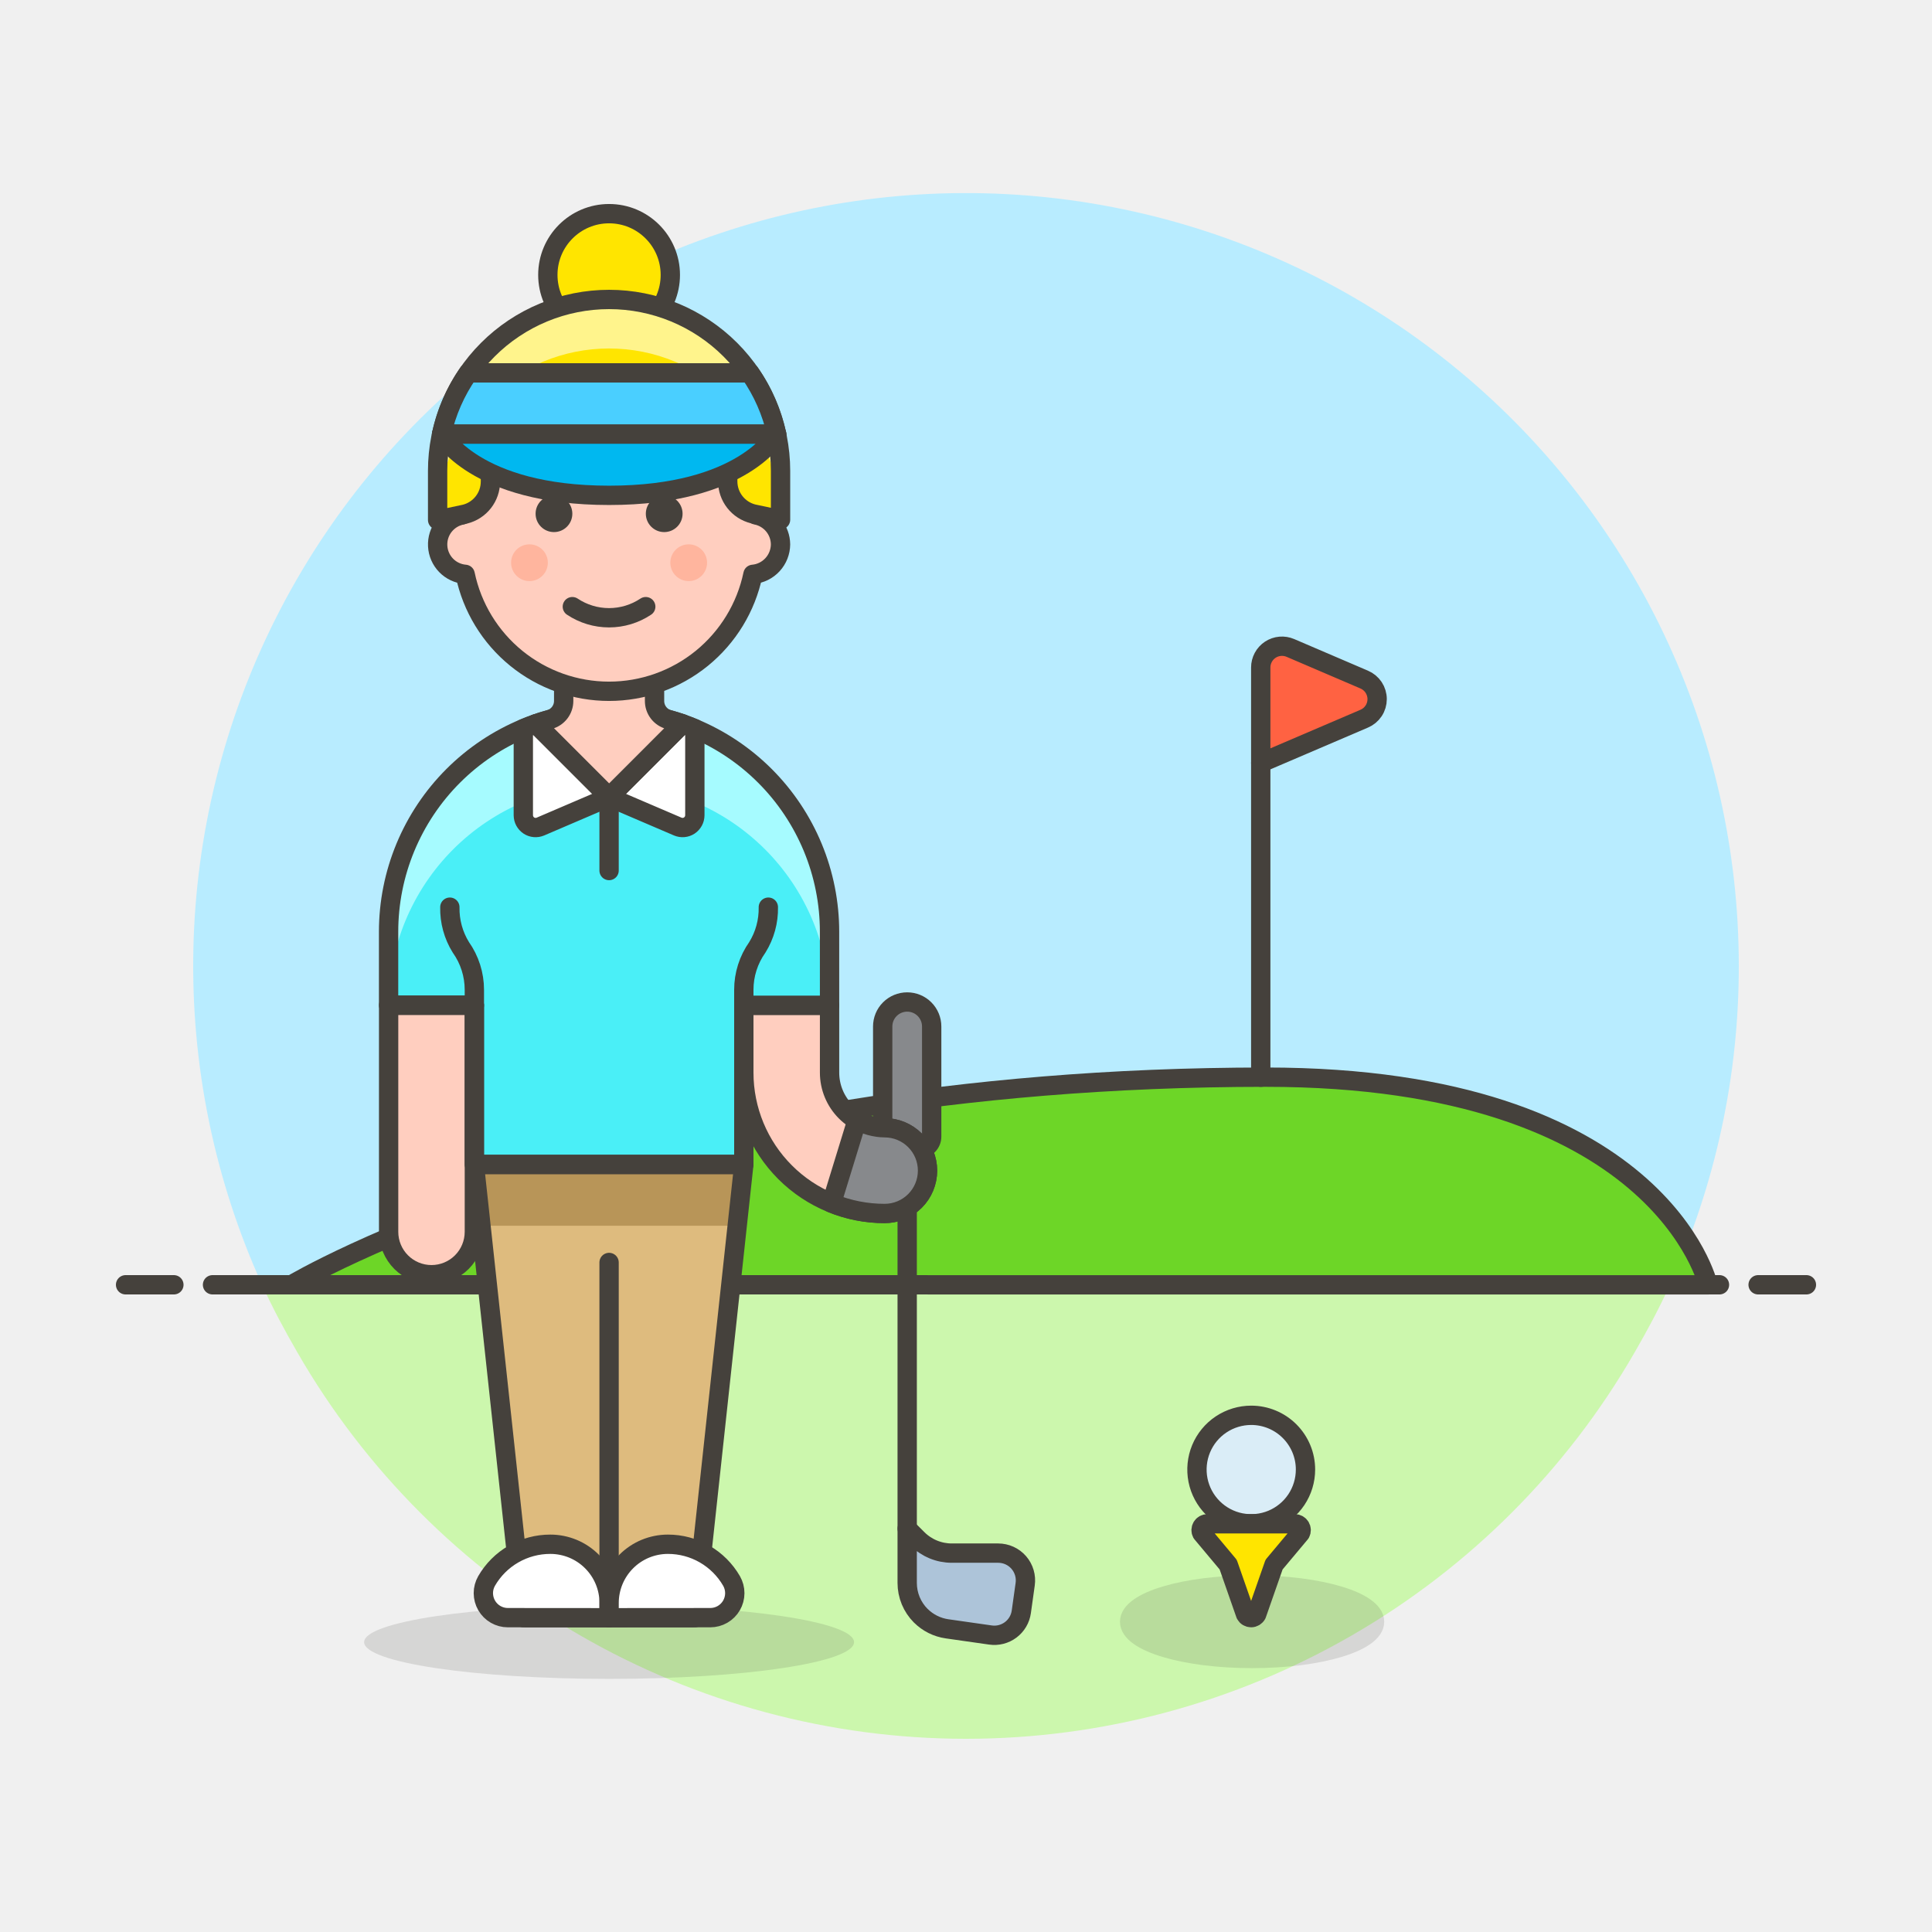
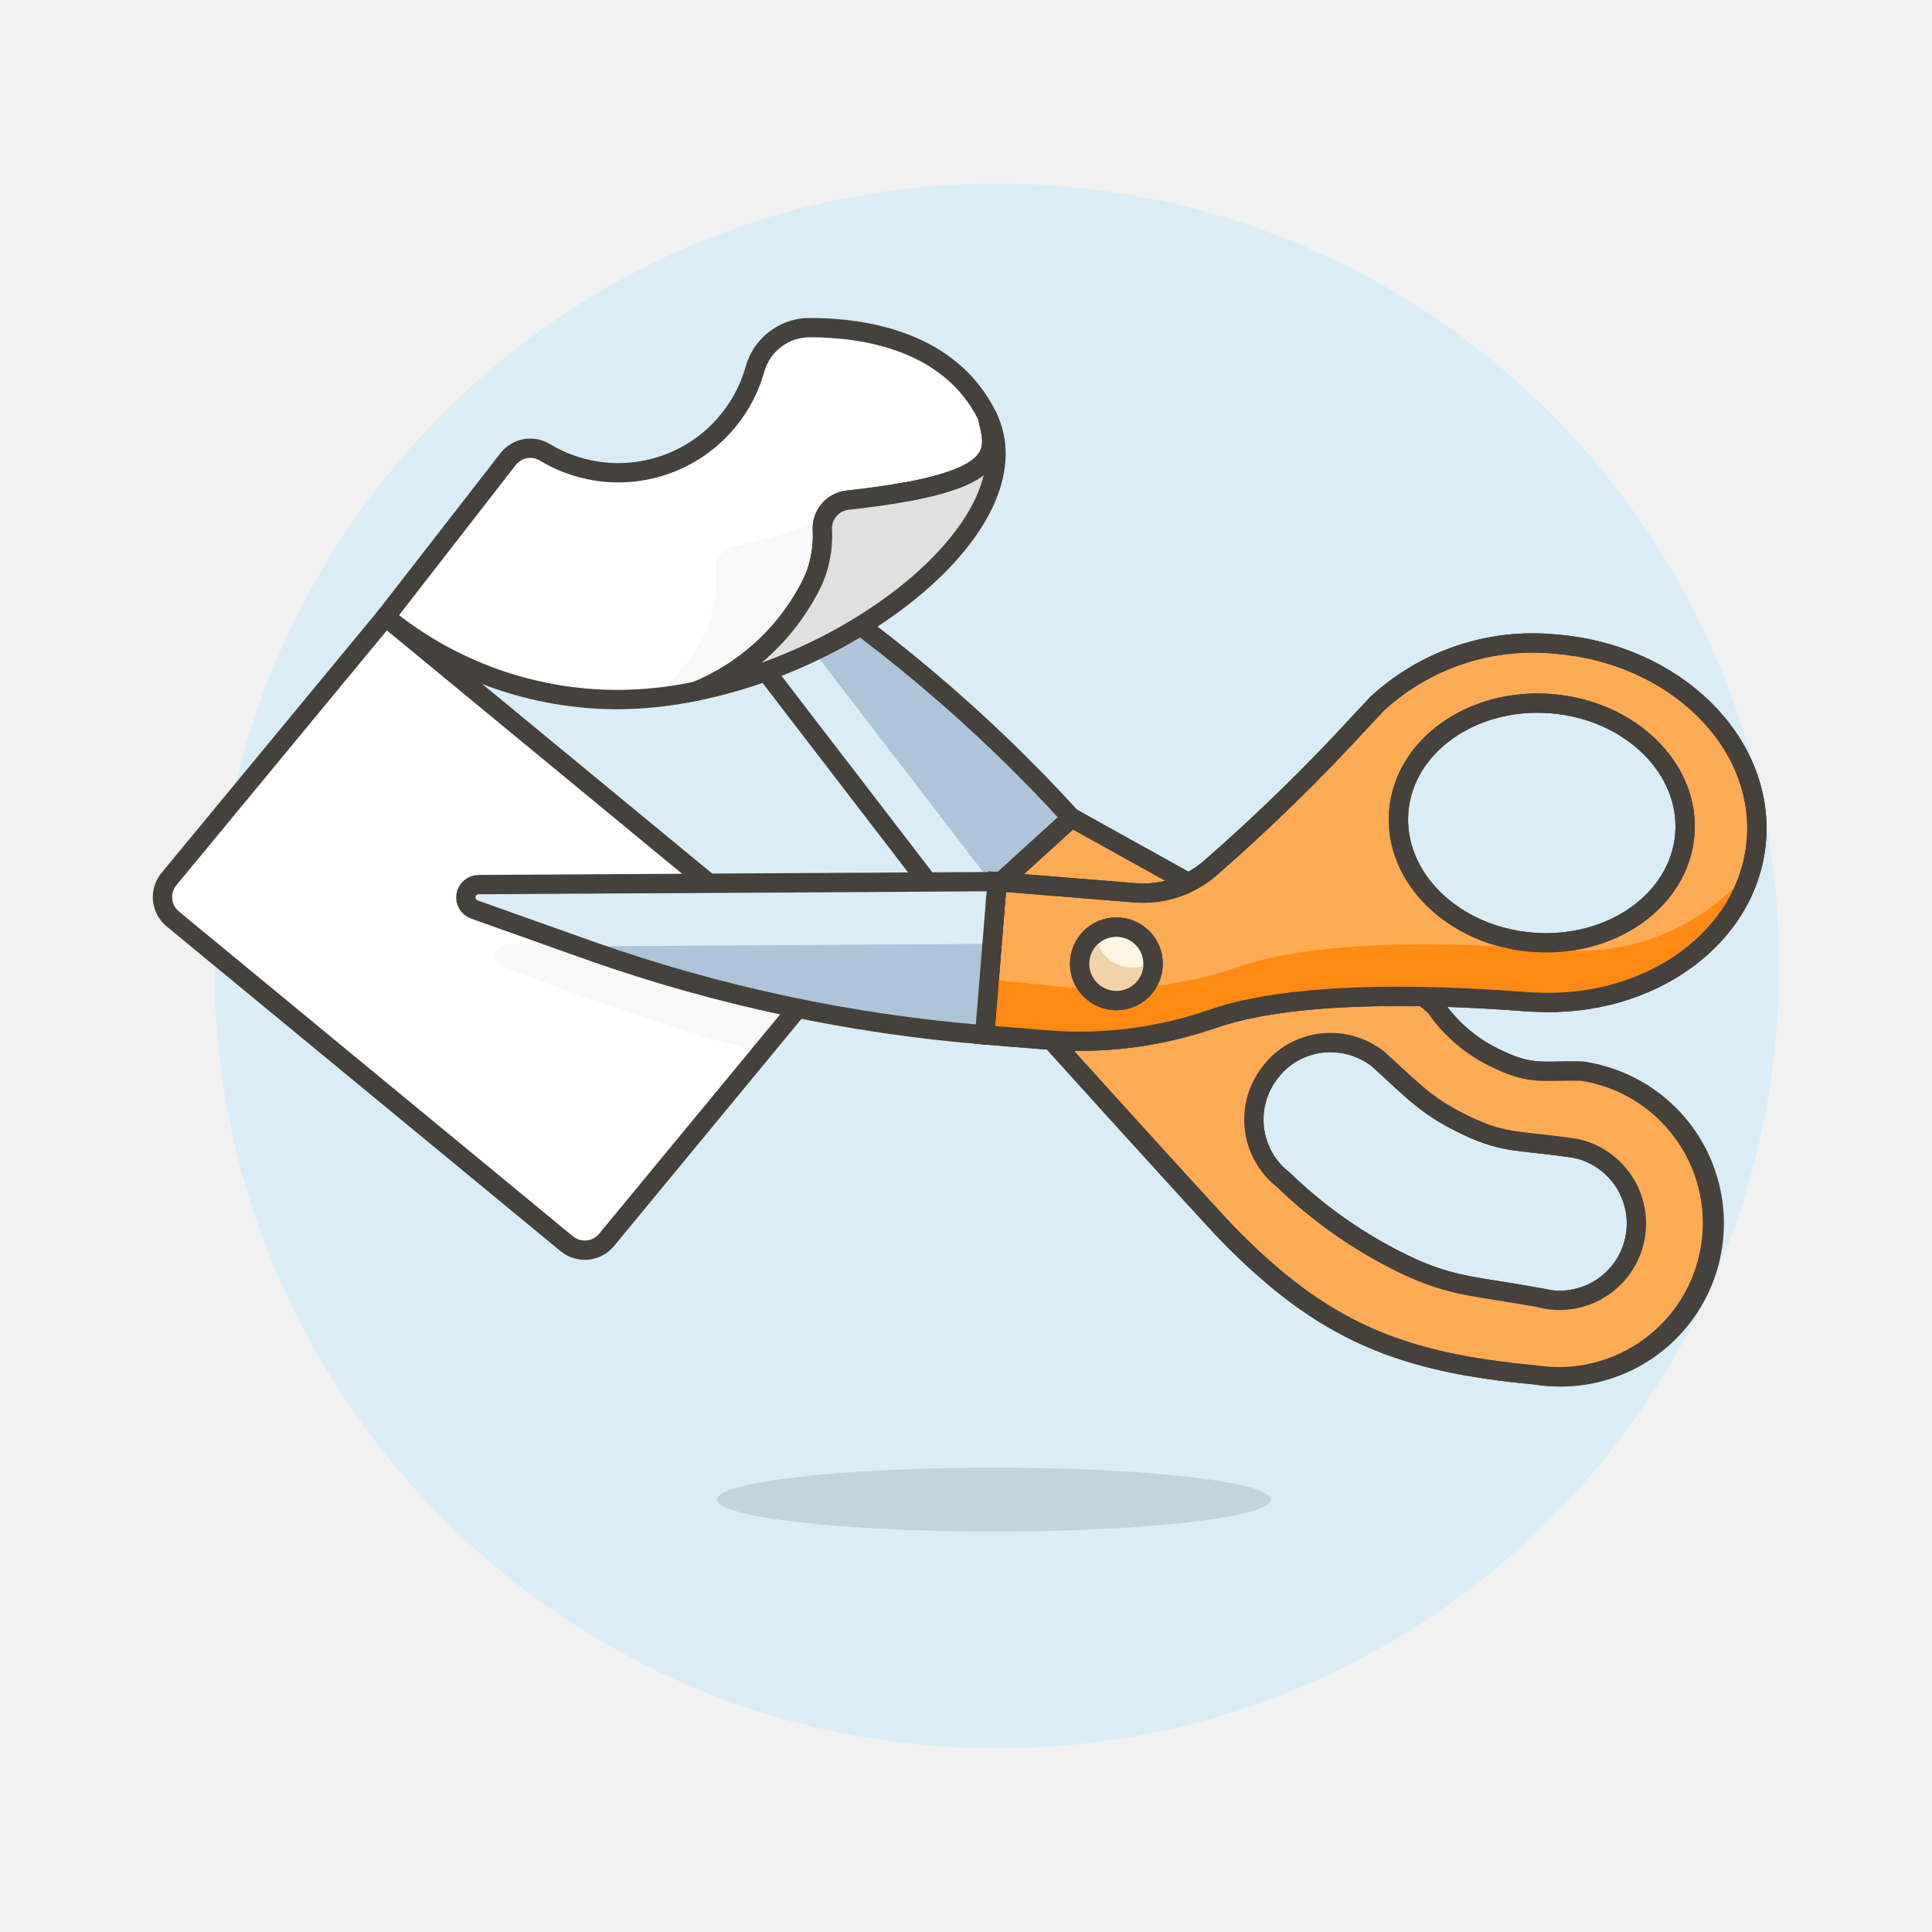
- <svg xmlns="http://www.w3.org/2000/svg" fill="none" viewBox="0 0 100 100" id="Sports-Golf-11--Streamline-Ux" height="100" width="100">
-   <path fill="#ccf7ad" d="M50 90c7.017 -0.001 13.91 -1.849 19.985 -5.36C76.061 81.129 81.104 76.079 84.608 70H15.392c3.504 6.08 8.547 11.129 14.623 14.64C36.09 88.151 42.983 89.999 50 90Z" stroke-width="1" />
-   <path fill="#ccf7ad" d="M13.564 66.5c0.546 1.2 1.17 2.363 1.828 3.5h69.216c0.658 -1.137 1.282 -2.3 1.828 -3.5H13.564Z" stroke-width="1" />
-   <path fill="#b8ecff" d="M90 50c0.001 -5.97 -1.335 -11.864 -3.909 -17.251 -2.574 -5.386 -6.321 -10.129 -10.966 -13.879 -4.645 -3.75 -10.071 -6.412 -15.879 -7.793 -5.808 -1.38 -11.851 -1.443 -17.687 -0.183 -5.835 1.26 -11.315 3.81 -16.037 7.463 -4.722 3.653 -8.566 8.317 -11.25 13.649 -2.685 5.332 -4.142 11.198 -4.264 17.166 -0.123 5.969 1.092 11.889 3.556 17.327h72.872C88.789 61.318 90.005 55.691 90 50Z" stroke-width="1" />
-   <path stroke="#45413c" stroke-linecap="round" stroke-linejoin="round" d="M11 66.5h78" stroke-width="1" />
-   <path stroke="#45413c" stroke-linecap="round" stroke-linejoin="round" d="M6.5 66.5H9" stroke-width="1" />
-   <path stroke="#45413c" stroke-linecap="round" stroke-linejoin="round" d="M91 66.5h2.5" stroke-width="1" />
-   <path fill="#6dd627" stroke="#45413c" stroke-linecap="round" stroke-linejoin="round" d="M15.092 66.5s17.915 -10.746 50.439 -10.746c20.4 0 22.877 10.749 22.877 10.749L15.092 66.5Z" stroke-width="1" />
-   <path stroke="#45413c" stroke-linecap="round" stroke-linejoin="round" d="M65.256 55.754V39.492" stroke-width="1" />
-   <path fill="#ff6242" stroke="#45413c" stroke-linecap="round" stroke-linejoin="round" d="M65.256 34.549v4.943l5.353 -2.292c0.199 -0.084 0.369 -0.225 0.489 -0.405 0.12 -0.18 0.183 -0.392 0.183 -0.608s-0.064 -0.428 -0.183 -0.608c-0.12 -0.18 -0.29 -0.321 -0.489 -0.405l-3.817 -1.636c-0.168 -0.072 -0.35 -0.102 -0.532 -0.086 -0.182 0.016 -0.357 0.077 -0.509 0.177 -0.152 0.1 -0.277 0.237 -0.364 0.398 -0.086 0.161 -0.132 0.34 -0.131 0.523Z" stroke-width="1" />
-   <path fill="#daedf7" stroke="#45413c" stroke-linecap="round" stroke-linejoin="round" d="M67.572 76.063c0 0.556 -0.165 1.099 -0.473 1.561 -0.309 0.462 -0.748 0.822 -1.261 1.035 -0.513 0.212 -1.078 0.268 -1.623 0.16 -0.545 -0.108 -1.045 -0.376 -1.438 -0.769 -0.393 -0.393 -0.66 -0.893 -0.769 -1.438 -0.108 -0.545 -0.052 -1.11 0.16 -1.623 0.213 -0.513 0.573 -0.952 1.035 -1.26 0.462 -0.308 1.005 -0.473 1.561 -0.473 0.369 0 0.734 0.073 1.075 0.214 0.341 0.141 0.65 0.348 0.911 0.609 0.261 0.261 0.468 0.571 0.609 0.911 0.141 0.341 0.214 0.706 0.213 1.075v0Z" stroke-width="1" />
-   <path fill="#45413c" stroke="#45413c" stroke-miterlimit="10" d="M64.808 85.843c3.501 0 6.339 -0.852 6.339 -1.902 0 -1.05 -2.838 -1.902 -6.339 -1.902 -3.501 0 -6.339 0.852 -6.339 1.902 0 1.05 2.838 1.902 6.339 1.902Z" opacity=".15" stroke-width="1" />
-   <path stroke="#45413c" stroke-linecap="round" stroke-linejoin="round" d="M46.956 79.122V59.47" stroke-width="1" />
-   <path fill="#87898c" stroke="#45413c" stroke-linecap="round" stroke-linejoin="round" d="M46.956 51.863c-0.336 0 -0.659 0.134 -0.897 0.371 -0.238 0.238 -0.371 0.56 -0.371 0.897v5.7c0 0.168 0.067 0.329 0.186 0.448 0.119 0.119 0.28 0.186 0.448 0.186h1.268c0.168 0 0.329 -0.067 0.448 -0.186 0.119 -0.119 0.186 -0.28 0.186 -0.448v-5.7c0 -0.336 -0.134 -0.659 -0.371 -0.897 -0.238 -0.238 -0.56 -0.371 -0.897 -0.371v0Z" stroke-width="1" />
-   <path fill="#adc4d9" stroke="#45413c" stroke-linecap="round" stroke-linejoin="round" d="M47.659 83.628c0.367 0.367 0.843 0.605 1.357 0.679l2.248 0.321c0.184 0.027 0.371 0.017 0.551 -0.029 0.18 -0.046 0.349 -0.127 0.498 -0.238 0.149 -0.112 0.274 -0.251 0.368 -0.411 0.095 -0.16 0.156 -0.337 0.182 -0.521l0.2 -1.428c0.029 -0.201 0.014 -0.405 -0.043 -0.599 -0.057 -0.194 -0.155 -0.374 -0.288 -0.527 -0.133 -0.153 -0.297 -0.276 -0.481 -0.359 -0.184 -0.084 -0.385 -0.127 -0.587 -0.127h-2.401c-0.33 0 -0.656 -0.065 -0.96 -0.191s-0.581 -0.311 -0.814 -0.544l-0.533 -0.533v2.81c-0 0.315 0.062 0.628 0.182 0.919 0.121 0.291 0.297 0.556 0.52 0.779v0Z" stroke-width="1" />
-   <path fill="#ffcebf" stroke="#45413c" stroke-linecap="round" stroke-linejoin="round" d="M38.5 52.033h4.438v3.486c0 0.375 0.074 0.746 0.217 1.092 0.143 0.346 0.353 0.661 0.618 0.926 0.265 0.265 0.58 0.475 0.926 0.618 0.346 0.143 0.717 0.217 1.092 0.217v0c0.588 0 1.153 0.234 1.568 0.65 0.416 0.416 0.65 0.98 0.65 1.569v0c0 0.589 -0.234 1.153 -0.65 1.569 -0.416 0.416 -0.981 0.65 -1.569 0.65v0c-1.933 -0 -3.788 -0.768 -5.155 -2.136C39.268 59.307 38.5 57.453 38.5 55.519v-3.486Z" stroke-width="1" />
-   <path fill="#87898c" stroke="#45413c" stroke-linecap="round" stroke-linejoin="round" d="M45.79 58.372c-0.503 -0.004 -0.995 -0.143 -1.427 -0.4l-1.321 4.298c0.872 0.357 1.806 0.54 2.748 0.54 0.589 0 1.153 -0.234 1.569 -0.65 0.416 -0.416 0.65 -0.981 0.65 -1.569 0 -0.589 -0.234 -1.153 -0.65 -1.569 -0.416 -0.416 -0.981 -0.65 -1.569 -0.65v0Z" stroke-width="1" />
-   <path fill="#4aeff7" d="M42.937 48.229c0 -1.498 -0.295 -2.982 -0.869 -4.367 -0.574 -1.384 -1.414 -2.642 -2.474 -3.702 -1.06 -1.06 -2.318 -1.9 -3.702 -2.474 -1.385 -0.573 -2.868 -0.869 -4.367 -0.869 -1.498 0 -2.982 0.295 -4.367 0.869 -1.385 0.574 -2.642 1.414 -3.702 2.474 -1.06 1.06 -1.9 2.318 -2.474 3.702 -0.574 1.385 -0.869 2.868 -0.869 4.367v3.8h4.438v8.241H38.5v-8.237h4.438l-0.001 -3.804Z" stroke-width="1" />
-   <path fill="#debb7e" d="m24.553 60.274 2.535 23.456h8.876L38.5 60.274H24.553Z" stroke-width="1" />
-   <path fill="#b89558" d="m38.157 63.444 0.343 -3.17H24.553l0.342 3.17h13.262Z" stroke-width="1" />
-   <path stroke="#45413c" stroke-linecap="round" stroke-linejoin="round" d="m24.553 60.274 2.535 23.456h8.876L38.5 60.274H24.553Z" stroke-width="1" />
-   <path fill="#ffcebf" stroke="#45413c" stroke-linecap="round" stroke-linejoin="round" d="M20.115 52.033V63.76c0 0.589 0.234 1.153 0.65 1.569 0.416 0.416 0.981 0.65 1.569 0.65 0.589 0 1.153 -0.234 1.569 -0.65 0.416 -0.416 0.65 -0.981 0.65 -1.569V52.033h-4.438Z" stroke-width="1" />
-   <path fill="#a6fbff" d="M31.526 36.818c-3.026 0 -5.929 1.202 -8.069 3.342 -2.14 2.14 -3.342 5.042 -3.342 8.069v3.8c0 -1.498 0.295 -2.982 0.869 -4.367 0.574 -1.384 1.414 -2.642 2.474 -3.702 1.06 -1.06 2.317 -1.9 3.702 -2.474 1.384 -0.573 2.868 -0.869 4.367 -0.869 1.498 0 2.982 0.295 4.367 0.869 1.384 0.574 2.642 1.414 3.702 2.474 1.06 1.06 1.9 2.318 2.474 3.702 0.573 1.385 0.869 2.868 0.869 4.367v-3.8c0 -3.026 -1.202 -5.929 -3.342 -8.069 -2.14 -2.14 -5.042 -3.342 -8.069 -3.342Z" stroke-width="1" />
-   <path stroke="#45413c" stroke-linecap="round" stroke-linejoin="round" d="M42.937 48.229c0 -1.498 -0.295 -2.982 -0.869 -4.367 -0.574 -1.384 -1.414 -2.642 -2.474 -3.702 -1.06 -1.06 -2.318 -1.9 -3.702 -2.474 -1.385 -0.573 -2.868 -0.869 -4.367 -0.869 -1.498 0 -2.982 0.295 -4.367 0.869 -1.385 0.574 -2.642 1.414 -3.702 2.474 -1.06 1.06 -1.9 2.318 -2.474 3.702 -0.574 1.385 -0.869 2.868 -0.869 4.367v3.8h4.438v8.241H38.5v-8.237h4.438l-0.001 -3.804Z" stroke-width="1" />
-   <path stroke="#45413c" stroke-linecap="round" stroke-linejoin="round" d="M24.553 52.033v-0.8c0 -0.788 -0.244 -1.557 -0.7 -2.2 -0.386 -0.623 -0.584 -1.345 -0.569 -2.078" stroke-width="1" />
-   <path stroke="#45413c" stroke-linecap="round" stroke-linejoin="round" d="M38.5 52.033v-0.8c-0.001 -0.788 0.244 -1.557 0.7 -2.2 0.386 -0.623 0.584 -1.345 0.569 -2.078" stroke-width="1" />
-   <path fill="#45413c" d="M31.526 86.899c7.002 0 12.679 -0.852 12.679 -1.902 0 -1.05 -5.677 -1.902 -12.679 -1.902 -7.002 0 -12.679 0.852 -12.679 1.902 0 1.05 5.677 1.902 12.679 1.902Z" opacity=".15" stroke-width="1" />
-   <path stroke="#45413c" stroke-linecap="round" stroke-linejoin="round" d="M31.526 65.345V83.73" stroke-width="1" />
-   <path fill="#ffffff" stroke="#45413c" stroke-linecap="round" stroke-linejoin="round" d="M26.286 83.73c-0.222 -0 -0.441 -0.059 -0.633 -0.17 -0.193 -0.111 -0.352 -0.271 -0.464 -0.463 -0.111 -0.192 -0.17 -0.411 -0.171 -0.633 -0.001 -0.222 0.058 -0.441 0.168 -0.634 0.334 -0.579 0.815 -1.06 1.395 -1.393 0.58 -0.334 1.237 -0.508 1.905 -0.507 0.4 -0 0.795 0.079 1.165 0.231 0.369 0.153 0.705 0.377 0.987 0.66 0.283 0.283 0.507 0.618 0.66 0.987 0.153 0.369 0.232 0.765 0.231 1.165v0.761l-5.243 -0.004Z" stroke-width="1" />
-   <path fill="#ffffff" stroke="#45413c" stroke-linecap="round" stroke-linejoin="round" d="M36.765 83.73c0.222 -0 0.441 -0.059 0.633 -0.17 0.193 -0.111 0.352 -0.271 0.464 -0.463 0.111 -0.192 0.17 -0.411 0.171 -0.633 0.001 -0.222 -0.058 -0.441 -0.168 -0.634 -0.334 -0.578 -0.814 -1.058 -1.393 -1.392 -0.579 -0.334 -1.235 -0.509 -1.902 -0.508 -0.4 -0 -0.795 0.079 -1.165 0.231 -0.369 0.153 -0.705 0.377 -0.987 0.66 -0.283 0.283 -0.507 0.618 -0.66 0.987 -0.153 0.369 -0.232 0.765 -0.231 1.165v0.761l5.238 -0.004Z" stroke-width="1" />
-   <path fill="#ffffff" stroke="#45413c" stroke-linecap="round" stroke-linejoin="round" d="M27.088 42.2c0 0.105 0.026 0.208 0.076 0.3 0.05 0.092 0.122 0.171 0.209 0.229 0.088 0.058 0.188 0.093 0.292 0.102 0.104 0.009 0.21 -0.007 0.306 -0.048l3.554 -1.523 -3.792 -3.792c-0.218 0.077 -0.434 0.16 -0.646 0.249V42.2Z" stroke-width="1" />
-   <path fill="#ffffff" stroke="#45413c" stroke-linecap="round" stroke-linejoin="round" d="M35.964 42.2c-0 0.105 -0.026 0.208 -0.076 0.3 -0.05 0.092 -0.122 0.171 -0.209 0.229 -0.088 0.058 -0.188 0.093 -0.292 0.102 -0.104 0.009 -0.21 -0.007 -0.306 -0.048l-3.554 -1.523 3.792 -3.792c0.218 0.077 0.434 0.16 0.646 0.249V42.2Z" stroke-width="1" />
-   <path stroke="#45413c" stroke-linecap="round" stroke-linejoin="round" d="M31.526 45.059v-3.803" stroke-width="1" />
-   <path fill="#ffcebf" stroke="#45413c" stroke-linecap="round" stroke-linejoin="round" d="M34.617 37.248c-0.212 -0.058 -0.4 -0.184 -0.533 -0.358 -0.134 -0.175 -0.205 -0.389 -0.205 -0.609v-2.8h-4.703v2.8c-0 0.22 -0.073 0.433 -0.206 0.607 -0.134 0.174 -0.321 0.3 -0.533 0.357 -0.236 0.064 -0.47 0.136 -0.7 0.216l3.792 3.792 3.792 -3.792c-0.233 -0.078 -0.467 -0.149 -0.704 -0.213Z" stroke-width="1" />
-   <path fill="#ffcebf" stroke="#45413c" stroke-linecap="round" stroke-linejoin="round" d="M40.4 28.175c-0.003 -0.361 -0.131 -0.71 -0.362 -0.987 -0.231 -0.277 -0.551 -0.466 -0.906 -0.534v-1.015c0 -2.018 -0.801 -3.952 -2.228 -5.379 -1.427 -1.427 -3.361 -2.228 -5.379 -2.228 -2.018 0 -3.952 0.801 -5.379 2.228 -1.427 1.427 -2.228 3.361 -2.228 5.379v1.015c-0.369 0.07 -0.701 0.271 -0.934 0.566 -0.232 0.295 -0.35 0.665 -0.33 1.041 0.019 0.375 0.175 0.731 0.436 1.001 0.262 0.27 0.613 0.435 0.987 0.466 0.357 1.711 1.292 3.247 2.649 4.349 1.356 1.102 3.051 1.704 4.799 1.704 1.748 0 3.442 -0.602 4.799 -1.704 1.356 -1.103 2.292 -2.638 2.649 -4.349 0.388 -0.035 0.75 -0.214 1.013 -0.501 0.264 -0.287 0.411 -0.662 0.414 -1.052v0Z" stroke-width="1" />
-   <path fill="#ffb59e" d="M27.405 30.077c0.525 0 0.951 -0.426 0.951 -0.951 0 -0.525 -0.426 -0.951 -0.951 -0.951 -0.525 0 -0.951 0.426 -0.951 0.951 0 0.525 0.426 0.951 0.951 0.951Z" stroke-width="1" />
-   <path fill="#ffb59e" d="M35.647 30.077c0.525 0 0.951 -0.426 0.951 -0.951 0 -0.525 -0.426 -0.951 -0.951 -0.951 -0.525 0 -0.951 0.426 -0.951 0.951 0 0.525 0.426 0.951 0.951 0.951Z" stroke-width="1" />
-   <path stroke="#45413c" stroke-linecap="round" stroke-linejoin="round" d="M29.624 31.4c0.563 0.375 1.224 0.575 1.9 0.575 0.676 0 1.337 -0.2 1.9 -0.575" stroke-width="1" />
-   <path fill="#45413c" d="M28.673 27.541c0.525 0 0.951 -0.426 0.951 -0.951 0 -0.525 -0.426 -0.951 -0.951 -0.951 -0.525 0 -0.951 0.426 -0.951 0.951 0 0.525 0.426 0.951 0.951 0.951Z" stroke-width="1" />
-   <path fill="#45413c" d="M34.379 27.541c0.525 0 0.951 -0.426 0.951 -0.951 0 -0.525 -0.426 -0.951 -0.951 -0.951 -0.525 0 -0.951 0.426 -0.951 0.951 0 0.525 0.426 0.951 0.951 0.951Z" stroke-width="1" />
-   <path fill="#ffe500" stroke="#45413c" stroke-linecap="round" stroke-linejoin="round" d="M31.526 17.399c1.751 0 3.17 -1.419 3.17 -3.17s-1.419 -3.17 -3.17 -3.17c-1.751 0 -3.17 1.419 -3.17 3.17s1.419 3.17 3.17 3.17Z" stroke-width="1" />
-   <path fill="#ffe500" d="M31.526 15.5c-1.166 0 -2.32 0.23 -3.397 0.676 -1.077 0.446 -2.055 1.1 -2.879 1.924 -0.824 0.824 -1.478 1.803 -1.924 2.88 -0.446 1.077 -0.675 2.231 -0.675 3.397v2.535l1.417 -0.3c0.376 -0.094 0.71 -0.311 0.949 -0.617 0.239 -0.306 0.368 -0.682 0.368 -1.07V23.1c0.001 -0.613 0.245 -1.201 0.679 -1.635 0.434 -0.433 1.022 -0.677 1.636 -0.676 1.29 0 2.252 0.544 3.826 1.268 1.574 -0.724 2.536 -1.268 3.826 -1.268 0.613 -0 1.202 0.243 1.636 0.676 0.434 0.433 0.678 1.021 0.679 1.635v1.812c-0 0.388 0.129 0.765 0.368 1.071 0.239 0.306 0.573 0.523 0.949 0.617l1.417 0.3v-2.528c-0.001 -2.353 -0.936 -4.61 -2.6 -6.274C36.136 16.435 33.879 15.5 31.526 15.5Z" stroke-width="1" />
-   <path fill="#fff48c" d="M31.526 15.5c-1.166 0 -2.32 0.23 -3.397 0.676 -1.077 0.446 -2.055 1.1 -2.879 1.924 -0.824 0.824 -1.478 1.803 -1.924 2.88 -0.446 1.077 -0.675 2.231 -0.675 3.397v2.535c0 -2.354 0.935 -4.611 2.599 -6.276 1.664 -1.664 3.922 -2.599 6.276 -2.599 2.354 0 4.611 0.935 6.276 2.599 1.664 1.664 2.599 3.922 2.599 6.276v-2.539c-0.001 -2.353 -0.936 -4.61 -2.6 -6.274C36.136 16.435 33.879 15.5 31.526 15.5Z" stroke-width="1" />
-   <path stroke="#45413c" stroke-linecap="round" stroke-linejoin="round" d="M31.526 15.5c-1.166 0 -2.32 0.23 -3.397 0.676 -1.077 0.446 -2.055 1.1 -2.879 1.924 -0.824 0.824 -1.478 1.803 -1.924 2.88 -0.446 1.077 -0.675 2.231 -0.675 3.397v2.535l1.417 -0.3c0.376 -0.094 0.71 -0.311 0.949 -0.617 0.239 -0.306 0.368 -0.682 0.368 -1.07V23.1c0.001 -0.613 0.245 -1.201 0.679 -1.635 0.434 -0.433 1.022 -0.677 1.636 -0.676 1.29 0 2.252 0.544 3.826 1.268 1.574 -0.724 2.536 -1.268 3.826 -1.268 0.613 -0 1.202 0.243 1.636 0.676 0.434 0.433 0.678 1.021 0.679 1.635v1.812c-0 0.388 0.129 0.765 0.368 1.071 0.239 0.306 0.573 0.523 0.949 0.617l1.417 0.3v-2.528c-0.001 -2.353 -0.936 -4.61 -2.6 -6.274C36.136 16.435 33.879 15.5 31.526 15.5v0Z" stroke-width="1" />
-   <path fill="#4acfff" stroke="#45413c" stroke-linecap="round" stroke-linejoin="round" d="M22.856 22.47H40.2c-0.25 -1.138 -0.722 -2.215 -1.39 -3.17H24.242c-0.666 0.955 -1.138 2.032 -1.386 3.17v0Z" stroke-width="1" />
-   <path fill="#00b8f0" stroke="#45413c" stroke-linecap="round" stroke-linejoin="round" d="M22.856 22.47s1.7 3.169 8.67 3.169S40.2 22.47 40.2 22.47H22.856Z" stroke-width="1" />
-   <path fill="#ffe500" stroke="#45413c" stroke-linecap="round" stroke-linejoin="round" d="M62.5 78.871h4.523c0.057 0 0.112 0.015 0.161 0.043 0.049 0.028 0.09 0.068 0.119 0.117 0.029 0.049 0.045 0.104 0.046 0.16 0.001 0.057 -0.012 0.113 -0.039 0.162l-1.365 1.63 -0.9 2.575c-0.028 0.052 -0.07 0.095 -0.12 0.125 -0.051 0.03 -0.108 0.046 -0.167 0.046 -0.059 0 -0.117 -0.016 -0.167 -0.046 -0.051 -0.03 -0.092 -0.073 -0.12 -0.125l-0.9 -2.574 -1.365 -1.631c-0.027 -0.05 -0.041 -0.107 -0.039 -0.164 0.002 -0.057 0.018 -0.113 0.048 -0.162 0.03 -0.049 0.072 -0.089 0.122 -0.116 0.05 -0.028 0.106 -0.041 0.164 -0.04v0Z" stroke-width="1" />
+ <svg xmlns="http://www.w3.org/2000/svg" viewBox="0 0 100 100" id="Scissors-2--Streamline-Ux" height="100" width="100">
+   <path d="M11.59 50a40 40 0 1 0 80 0 40 40 0 1 0 -80 0Z" fill="#daedf7" stroke="#daedf7" stroke-width="1" />
+   <path d="M41.469 49.66a1.467 1.467 0 0 1 0.2 2.067L31.39 64.184a1.463 1.463 0 0 1 -2.055 0.191L8.949 47.57a1.468 1.468 0 0 1 -0.205 -2.07l11.213 -13.575Z" fill="#ffffff" stroke-width="1" />
+   <path d="m36.463 48.85 -10.188 0.013a0.629 0.629 0 0 0 -0.625 0.522 0.641 0.641 0 0 0 0.41 0.707l5.78 2.079a74.552 74.552 0 0 0 7.587 2.272l1.706 -2.068Z" fill="#f8f8f8" stroke-width="1" />
+   <path d="M41.469 49.66a1.467 1.467 0 0 1 0.2 2.067L31.39 64.184a1.463 1.463 0 0 1 -2.055 0.191L8.949 47.57a1.468 1.468 0 0 1 -0.205 -2.07l11.213 -13.575Z" fill="none" stroke="#45413c" stroke-linecap="round" stroke-linejoin="round" stroke-width="1" />
+   <path d="M37.116 77.618a14.332 1.654 0 1 0 28.664 0 14.332 1.654 0 1 0 -28.664 0Z" fill="#45413c" opacity=".15" stroke-width="1" />
+   <path d="m55.466 42.332 -5.89 5.354 -16.332 -21.263a0.663 0.663 0 0 1 0.883 -0.963l5.413 3.458a79.33 79.33 0 0 1 15.923 13.416" fill="#adc4d9" stroke-width="1" />
+   <path d="M37.366 27.529 51.5 45.936l-1.925 1.75 -16.331 -21.263a0.663 0.663 0 0 1 0.883 -0.963Z" fill="#daedf7" stroke-width="1" />
+   <path d="m55.466 42.332 -5.89 5.354 -16.332 -21.263a0.663 0.663 0 0 1 0.883 -0.963l5.413 3.458a79.33 79.33 0 0 1 15.923 13.416" fill="none" stroke="#45413c" stroke-linecap="round" stroke-linejoin="round" stroke-width="1" />
+   <path d="M81.9 55.446c-1.966 -0.058 -2.578 0.235 -4.313 -0.592a7.891 7.891 0 0 1 -3.287 -2.735l-0.046 -0.048a7.935 7.935 0 0 0 -2.733 -1.645 37.523 37.523 0 0 1 -6.08 -2.555l-9.97 -5.539 -6.284 5.713S62.879 63.219 63.5 63.8l0.069 0.078c4.919 5.029 8.9 6.637 15.9 7.284A7.952 7.952 0 1 0 81.9 55.446Zm-2.133 11.736c-3.38 -0.62 -4.615 -0.555 -7.085 -1.742a24.012 24.012 0 0 1 -6.25 -4.367 3.95 3.95 0 0 1 -0.682 -5.573 3.836 3.836 0 0 1 1.2 -1.044 3.972 3.972 0 0 1 3.643 -0.1 4.069 4.069 0 0 1 0.734 0.453c2.12 1.95 2.649 2.526 4.621 3.471s2.8 0.728 5.644 1.168a3.977 3.977 0 1 1 -1.826 7.741Z" fill="#ff6242" stroke="#45413c" stroke-width="1" />
+   <path d="m50.836 46.541 -1.654 1.5C63.6 64.018 63.379 63.666 63.567 63.88c4.919 5.029 8.9 6.637 15.9 7.284a7.95 7.95 0 0 0 8.572 -4.818 7.972 7.972 0 0 1 -7.372 2.8c-7.007 -0.649 -10.988 -2.245 -15.9 -7.279 -0.723 -0.716 -5.611 -6.113 -13.936 -15.323" fill="#e04122" stroke-width="1" />
+   <path d="M81.9 55.446c-1.966 -0.058 -2.578 0.235 -4.313 -0.592a7.891 7.891 0 0 1 -3.287 -2.735l-0.046 -0.048a7.935 7.935 0 0 0 -2.733 -1.645 37.523 37.523 0 0 1 -6.08 -2.555l-9.97 -5.539 -6.284 5.713C63.6 64.018 63.379 63.666 63.567 63.88c4.919 5.029 8.9 6.637 15.9 7.284A7.952 7.952 0 1 0 81.9 55.446Zm-2.133 11.736c-3.38 -0.62 -4.615 -0.555 -7.085 -1.742a24.012 24.012 0 0 1 -6.25 -4.367 3.95 3.95 0 0 1 -0.682 -5.573 3.836 3.836 0 0 1 1.2 -1.044 3.972 3.972 0 0 1 3.643 -0.1 4.069 4.069 0 0 1 0.734 0.453c2.12 1.95 2.649 2.526 4.621 3.471s2.8 0.728 5.644 1.168a3.977 3.977 0 1 1 -1.826 7.741Z" fill="#ffaa54" stroke="#45413c" stroke-linecap="round" stroke-linejoin="round" stroke-width="1" />
+   <path d="M80.555 33.342a11.9 11.9 0 0 0 -9.287 3.093c-0.22 0.248 -0.452 0.482 -0.671 0.717a0.125 0.125 0 0 1 -0.058 0.062 98.205 98.205 0 0 1 -7.907 7.729 5.315 5.315 0 0 1 -3.895 1.268l-7.126 -0.579 -0.644 7.933 2.922 0.237a21.108 21.108 0 0 0 8.774 -1.031c2.412 -0.869 7.185 -1.626 16.39 -0.919 0.132 0.01 0.264 0.021 0.4 0.019 5.963 0.311 11.052 -3.362 11.458 -8.373 0.413 -5.098 -4.221 -9.658 -10.356 -10.156ZM79.3 48.771c-4.085 -0.331 -7.18 -3.364 -6.9 -6.775s3.82 -5.905 7.905 -5.573 7.18 3.364 6.9 6.775 -3.817 5.902 -7.905 5.573Z" fill="#ffaa54" stroke="#45413c" stroke-width="1" />
+   <path d="m51.2 50.7 -0.232 2.863 2.932 0.237a21.106 21.106 0 0 0 8.774 -1.031c2.413 -0.869 7.185 -1.626 16.39 -0.919 0.133 0.01 0.265 0.021 0.4 0.019 5.371 0.28 10.019 -2.681 11.19 -6.93a11.4 11.4 0 0 1 -9.854 4.235 2.1 2.1 0 0 1 -0.392 -0.016c-9.209 -0.708 -13.981 0.054 -16.392 0.919a21.19 21.19 0 0 1 -8.781 1.029Z" fill="#ff8a14" stroke-width="1" />
+   <path d="M80.555 33.342a11.9 11.9 0 0 0 -9.287 3.093c-0.22 0.248 -0.452 0.482 -0.671 0.717a0.125 0.125 0 0 1 -0.058 0.062 98.205 98.205 0 0 1 -7.907 7.729 5.315 5.315 0 0 1 -3.895 1.268l-7.126 -0.579 -0.644 7.933 2.922 0.237a21.108 21.108 0 0 0 8.774 -1.031c2.412 -0.869 7.185 -1.626 16.39 -0.919 0.132 0.01 0.264 0.021 0.4 0.019 5.963 0.311 11.052 -3.362 11.458 -8.373 0.413 -5.098 -4.221 -9.658 -10.356 -10.156ZM79.3 48.771c-4.085 -0.331 -7.18 -3.364 -6.9 -6.775s3.82 -5.905 7.905 -5.573 7.18 3.364 6.9 6.775 -3.817 5.902 -7.905 5.573Z" fill="none" stroke="#45413c" stroke-linecap="round" stroke-linejoin="round" stroke-width="1" />
+   <path d="m50.967 53.565 0.644 -7.933 -26.843 0.155a0.664 0.664 0 0 0 -0.218 1.289l6.05 2.151a80.977 80.977 0 0 0 20.365 4.338" fill="#daedf7" stroke-width="1" />
+   <path d="m29.9 48.977 0.7 0.25a80.977 80.977 0 0 0 20.365 4.338l0.382 -4.714 -21.45 0.134" fill="#adc4d9" stroke-width="1" />
+   <path d="m50.967 53.565 0.644 -7.933 -26.843 0.155a0.664 0.664 0 0 0 -0.218 1.289l6.05 2.151a80.977 80.977 0 0 0 20.365 4.338" fill="none" stroke="#45413c" stroke-linecap="round" stroke-linejoin="round" stroke-width="1" />
+   <path d="M55.881 49.886a1.903 1.903 0 1 0 3.806 0 1.903 1.903 0 1 0 -3.806 0Z" fill="#fff5e3" stroke="#45413c" stroke-width="1" />
+   <path d="M59.681 49.736a1.782 1.782 0 0 1 0 0.283 1.9 1.9 0 1 1 -2.971 -1.7 1.921 1.921 0 0 0 1.765 1.76 1.83 1.83 0 0 0 1.208 -0.338" fill="#f0d3a8" stroke-width="1" />
+   <path d="M55.881 49.886a1.903 1.903 0 1 0 3.806 0 1.903 1.903 0 1 0 -3.806 0Z" fill="none" stroke="#45413c" stroke-width="1" />
+   <path d="M46.962 25.453h-0.015c-0.854 0.156 -1.87 0.3 -3.075 0.436a1.465 1.465 0 0 0 -1.306 1.546 5.826 5.826 0 0 1 -0.477 2.626 11.607 11.607 0 0 1 -6.032 5.709 20.086 20.086 0 0 1 -4.036 0.44 18.985 18.985 0 0 1 -12.064 -4.285l6.34 -8.16a1.46 1.46 0 0 1 1.908 -0.353A7.349 7.349 0 0 0 39.08 19.1a2.942 2.942 0 0 1 2.833 -2.143c2.847 0 7.265 0.69 9.187 4.579 0.382 1.583 0.925 2.977 -4.138 3.917Z" fill="#ffffff" stroke-width="1" />
+   <path d="M33.836 36.115a21.906 21.906 0 0 0 2.221 -0.345 11.607 11.607 0 0 0 6.032 -5.709 5.714 5.714 0 0 0 0.426 -3.107 33.3 33.3 0 0 1 -4.53 1.326 1.165 1.165 0 0 0 -0.949 1.279c0.28 2.414 -1.134 4.778 -3.2 6.551" fill="#f8f8f8" stroke-width="1" />
+   <path d="M46.962 25.453h-0.015c-0.854 0.156 -1.87 0.3 -3.075 0.436a1.465 1.465 0 0 0 -1.306 1.546 5.826 5.826 0 0 1 -0.477 2.626 11.607 11.607 0 0 1 -6.032 5.709h0a20.086 20.086 0 0 1 -4.036 0.44 18.985 18.985 0 0 1 -12.064 -4.285l6.34 -8.16a1.46 1.46 0 0 1 1.908 -0.353A7.349 7.349 0 0 0 39.08 19.1a2.942 2.942 0 0 1 2.833 -2.143c2.847 0 7.265 0.69 9.187 4.579 0.382 1.583 0.925 2.977 -4.138 3.917Z" fill="none" stroke="#45413c" stroke-linecap="round" stroke-linejoin="round" stroke-width="1" />
+   <path d="M36.057 35.77a11.607 11.607 0 0 0 6.032 -5.709 5.826 5.826 0 0 0 0.477 -2.626 1.467 1.467 0 0 1 1.306 -1.546c1.2 -0.131 2.221 -0.28 3.075 -0.436h0.015c5.063 -0.94 4.52 -2.334 4.138 -3.919 2.554 5.181 -6.12 12.431 -15.043 14.236Z" fill="#e0e0e0" stroke="#45413c" stroke-linecap="round" stroke-linejoin="round" stroke-width="1" />
</svg>
